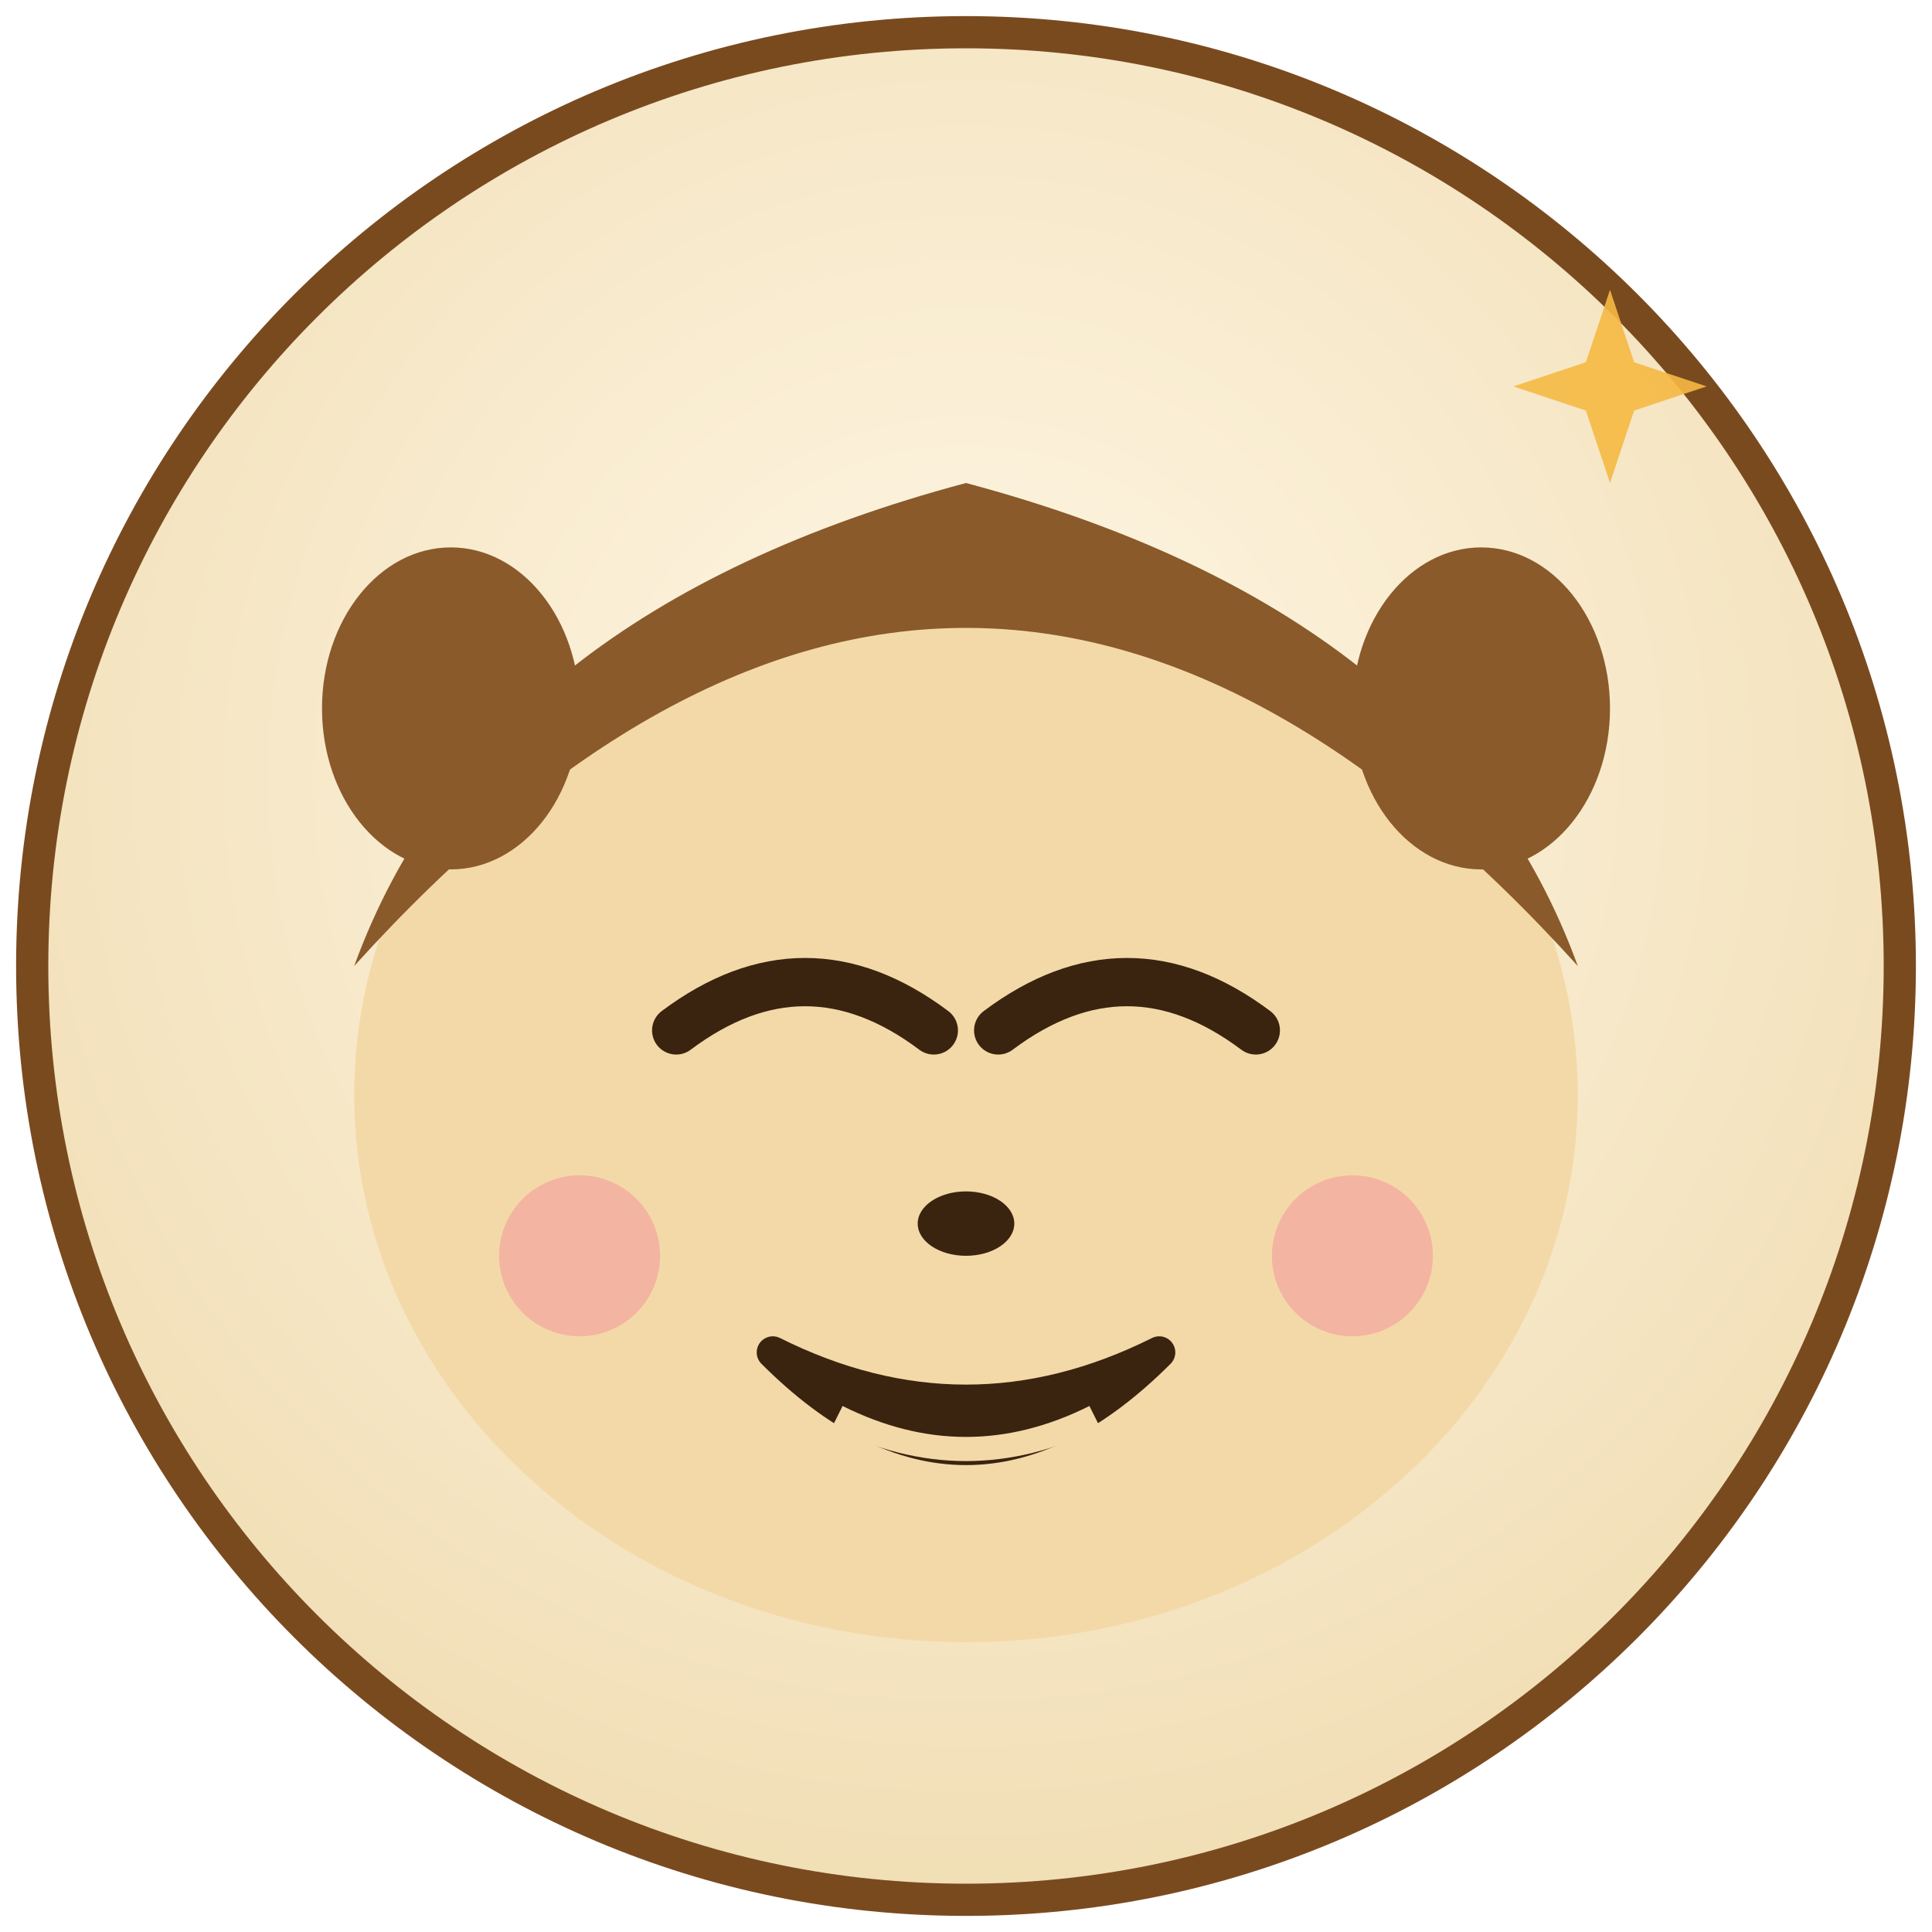
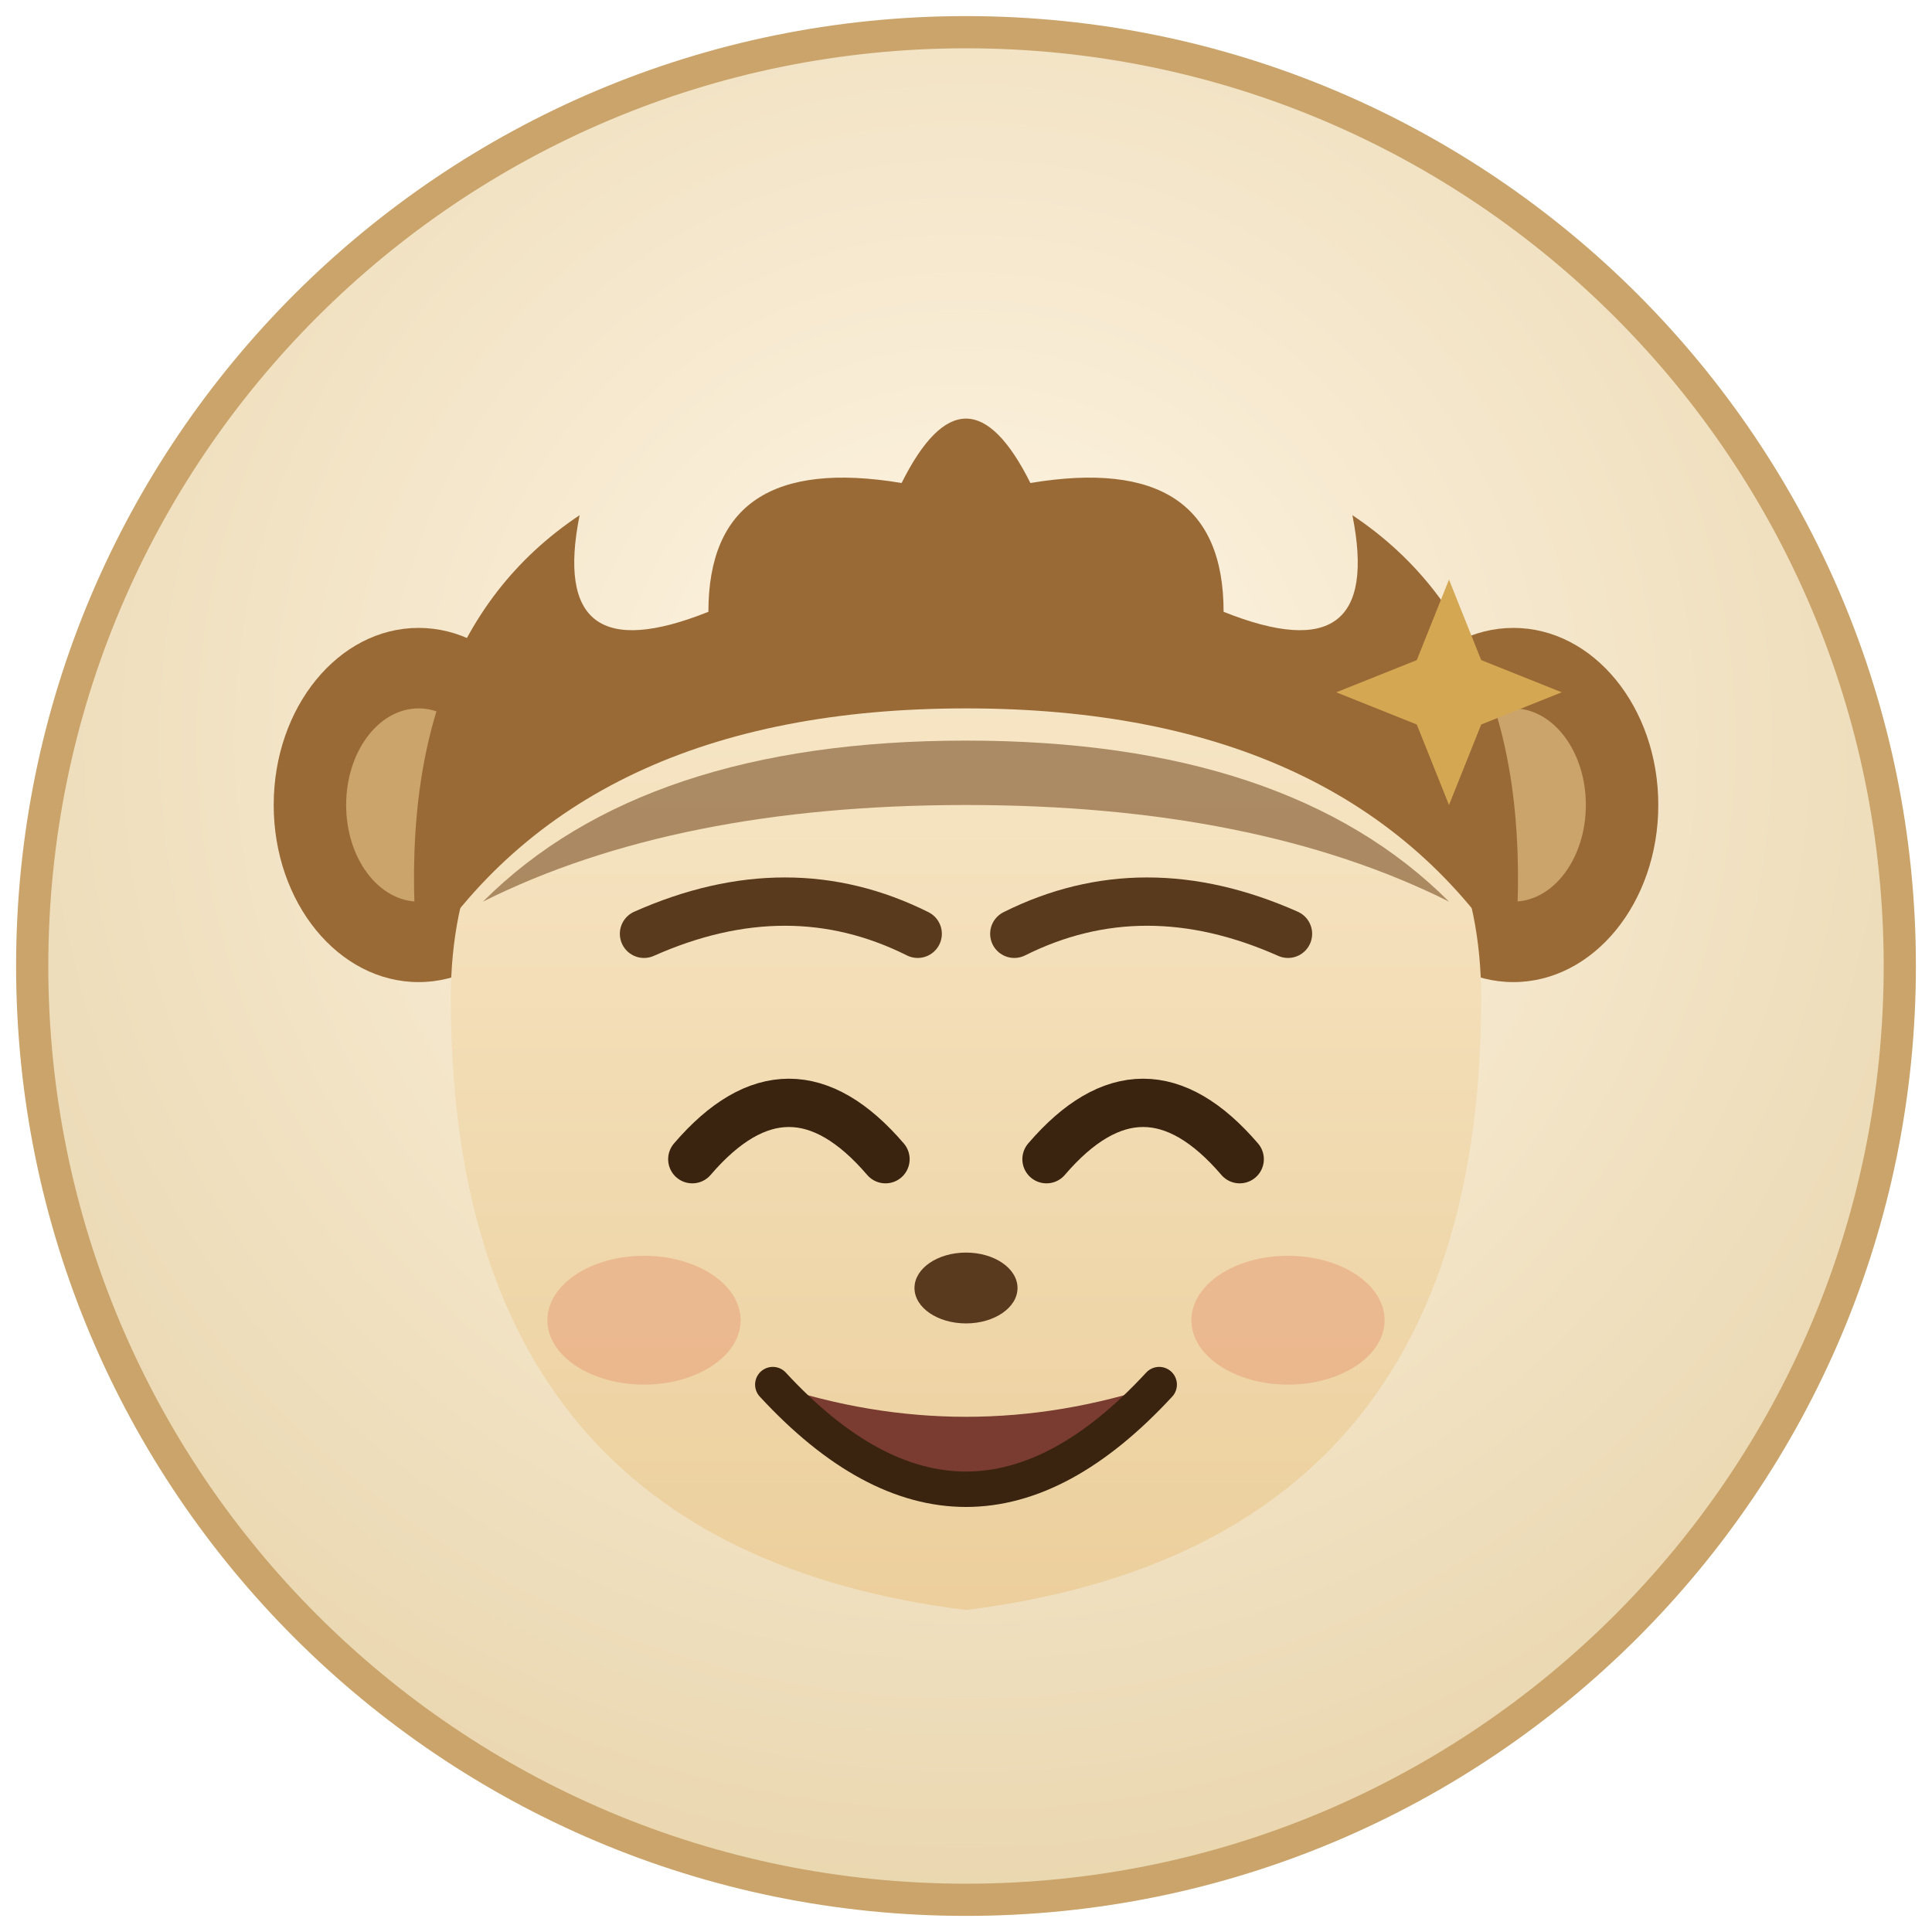
<svg xmlns="http://www.w3.org/2000/svg" viewBox="0 0 120 120" width="120" height="120">
  <defs>
-     <radialGradient id="bg-happy" cx="50%" cy="40%" r="60%">
-       <stop offset="0%" stop-color="#fff7e6" />
-       <stop offset="100%" stop-color="#f1deb5" />
+     <radialGradient id="bg" cx="50%" cy="38%" r="62%">
+       <stop offset="0%" stop-color="#fff6e6" />
+       <stop offset="100%" stop-color="#ead7b0" />
    </radialGradient>
+     <linearGradient id="fur" x1="0" y1="0" x2="0" y2="1">
+       <stop offset="0%" stop-color="#f7e7c8" />
+       <stop offset="100%" stop-color="#eccf9c" />
+     </linearGradient>
  </defs>
-   <circle cx="60" cy="60" r="58" fill="url(#bg-happy)" stroke="#7a4a1f" stroke-width="2" />
-   <ellipse cx="60" cy="68" rx="38" ry="34" fill="#f4d9a8" />
-   <path d="M22 60 Q60 18 98 60 Q90 38 60 30 Q30 38 22 60 Z" fill="#8a5a2b" />
-   <ellipse cx="28" cy="44" rx="8" ry="10" fill="#8a5a2b" />
-   <ellipse cx="92" cy="44" rx="8" ry="10" fill="#8a5a2b" />
-   <path d="M42 64 Q50 58 58 64" stroke="#3a2410" stroke-width="3" fill="none" stroke-linecap="round" />
-   <path d="M62 64 Q70 58 78 64" stroke="#3a2410" stroke-width="3" fill="none" stroke-linecap="round" />
-   <circle cx="36" cy="78" r="5" fill="#f29d9d" opacity="0.6" />
-   <circle cx="84" cy="78" r="5" fill="#f29d9d" opacity="0.6" />
-   <ellipse cx="60" cy="76" rx="3" ry="2" fill="#3a2410" />
-   <path d="M48 84 Q60 96 72 84 Q60 90 48 84 Z" fill="#3a2410" stroke="#3a2410" stroke-width="2" stroke-linejoin="round" />
-   <path d="M52 88 Q60 92 68 88" stroke="#f4d9a8" stroke-width="1.5" fill="none" />
-   <g transform="translate(100 24)" opacity="0.9">
-     <path d="M0 -6 L1.5 -1.5 L6 0 L1.5 1.5 L0 6 L-1.5 1.5 L-6 0 L-1.5 -1.5 Z" fill="#f5b942" />
-   </g>
+   <circle cx="60" cy="60" r="58" fill="url(#bg)" stroke="#caa46a" stroke-width="2" />
+   <ellipse cx="26" cy="50" rx="9" ry="11" fill="#9a6a36" />
+   <ellipse cx="94" cy="50" rx="9" ry="11" fill="#9a6a36" />
+   <ellipse cx="26" cy="50" rx="4.5" ry="6" fill="#caa46a" />
+   <ellipse cx="94" cy="50" rx="4.5" ry="6" fill="#caa46a" />
+   <path d="M28 62 Q28 96 60 100 Q92 96 92 62 Q92 40 60 38 Q28 40 28 62 Z" fill="url(#fur)" />
+   <path d="M26 60 Q24 40 36 32 Q34 42 44 38 Q44 28 56 30 Q60 22 64 30 Q76 28 76 38 Q86 42 84 32 Q96 40 94 60 Q84 44 60 44 Q36 44 26 60 Z" fill="#9a6a36" />
+   <path d="M30 56 Q40 46 60 46 Q80 46 90 56 Q78 50 60 50 Q42 50 30 56 Z" fill="#7a5026" opacity="0.6" />
+   <path d="M40 58 Q49 54 57 58" stroke="#5a3a1c" stroke-width="3" fill="none" stroke-linecap="round" />
+   <path d="M63 58 Q71 54 80 58" stroke="#5a3a1c" stroke-width="3" fill="none" stroke-linecap="round" />
+   <path d="M43 72 Q49 65 55 72" stroke="#3a2410" stroke-width="3" fill="none" stroke-linecap="round" />
+   <path d="M65 72 Q71 65 77 72" stroke="#3a2410" stroke-width="3" fill="none" stroke-linecap="round" />
+   <ellipse cx="40" cy="82" rx="6" ry="4" fill="#e8a07a" opacity="0.55" />
+   <ellipse cx="80" cy="82" rx="6" ry="4" fill="#e8a07a" opacity="0.55" />
+   <ellipse cx="60" cy="80" rx="3.2" ry="2.2" fill="#5a3a1e" />
+   <path d="M48 86 Q60 99 72 86 Q60 90 48 86 Z" fill="#7a3b30" />
+   <path d="M48 86 Q60 99 72 86" stroke="#3a2410" stroke-width="2.2" fill="none" stroke-linecap="round" />
+   <path d="M90 36 l2 5 5 2 -5 2 -2 5 -2 -5 -5 -2 5 -2 z" fill="#d4a853" />
</svg>
